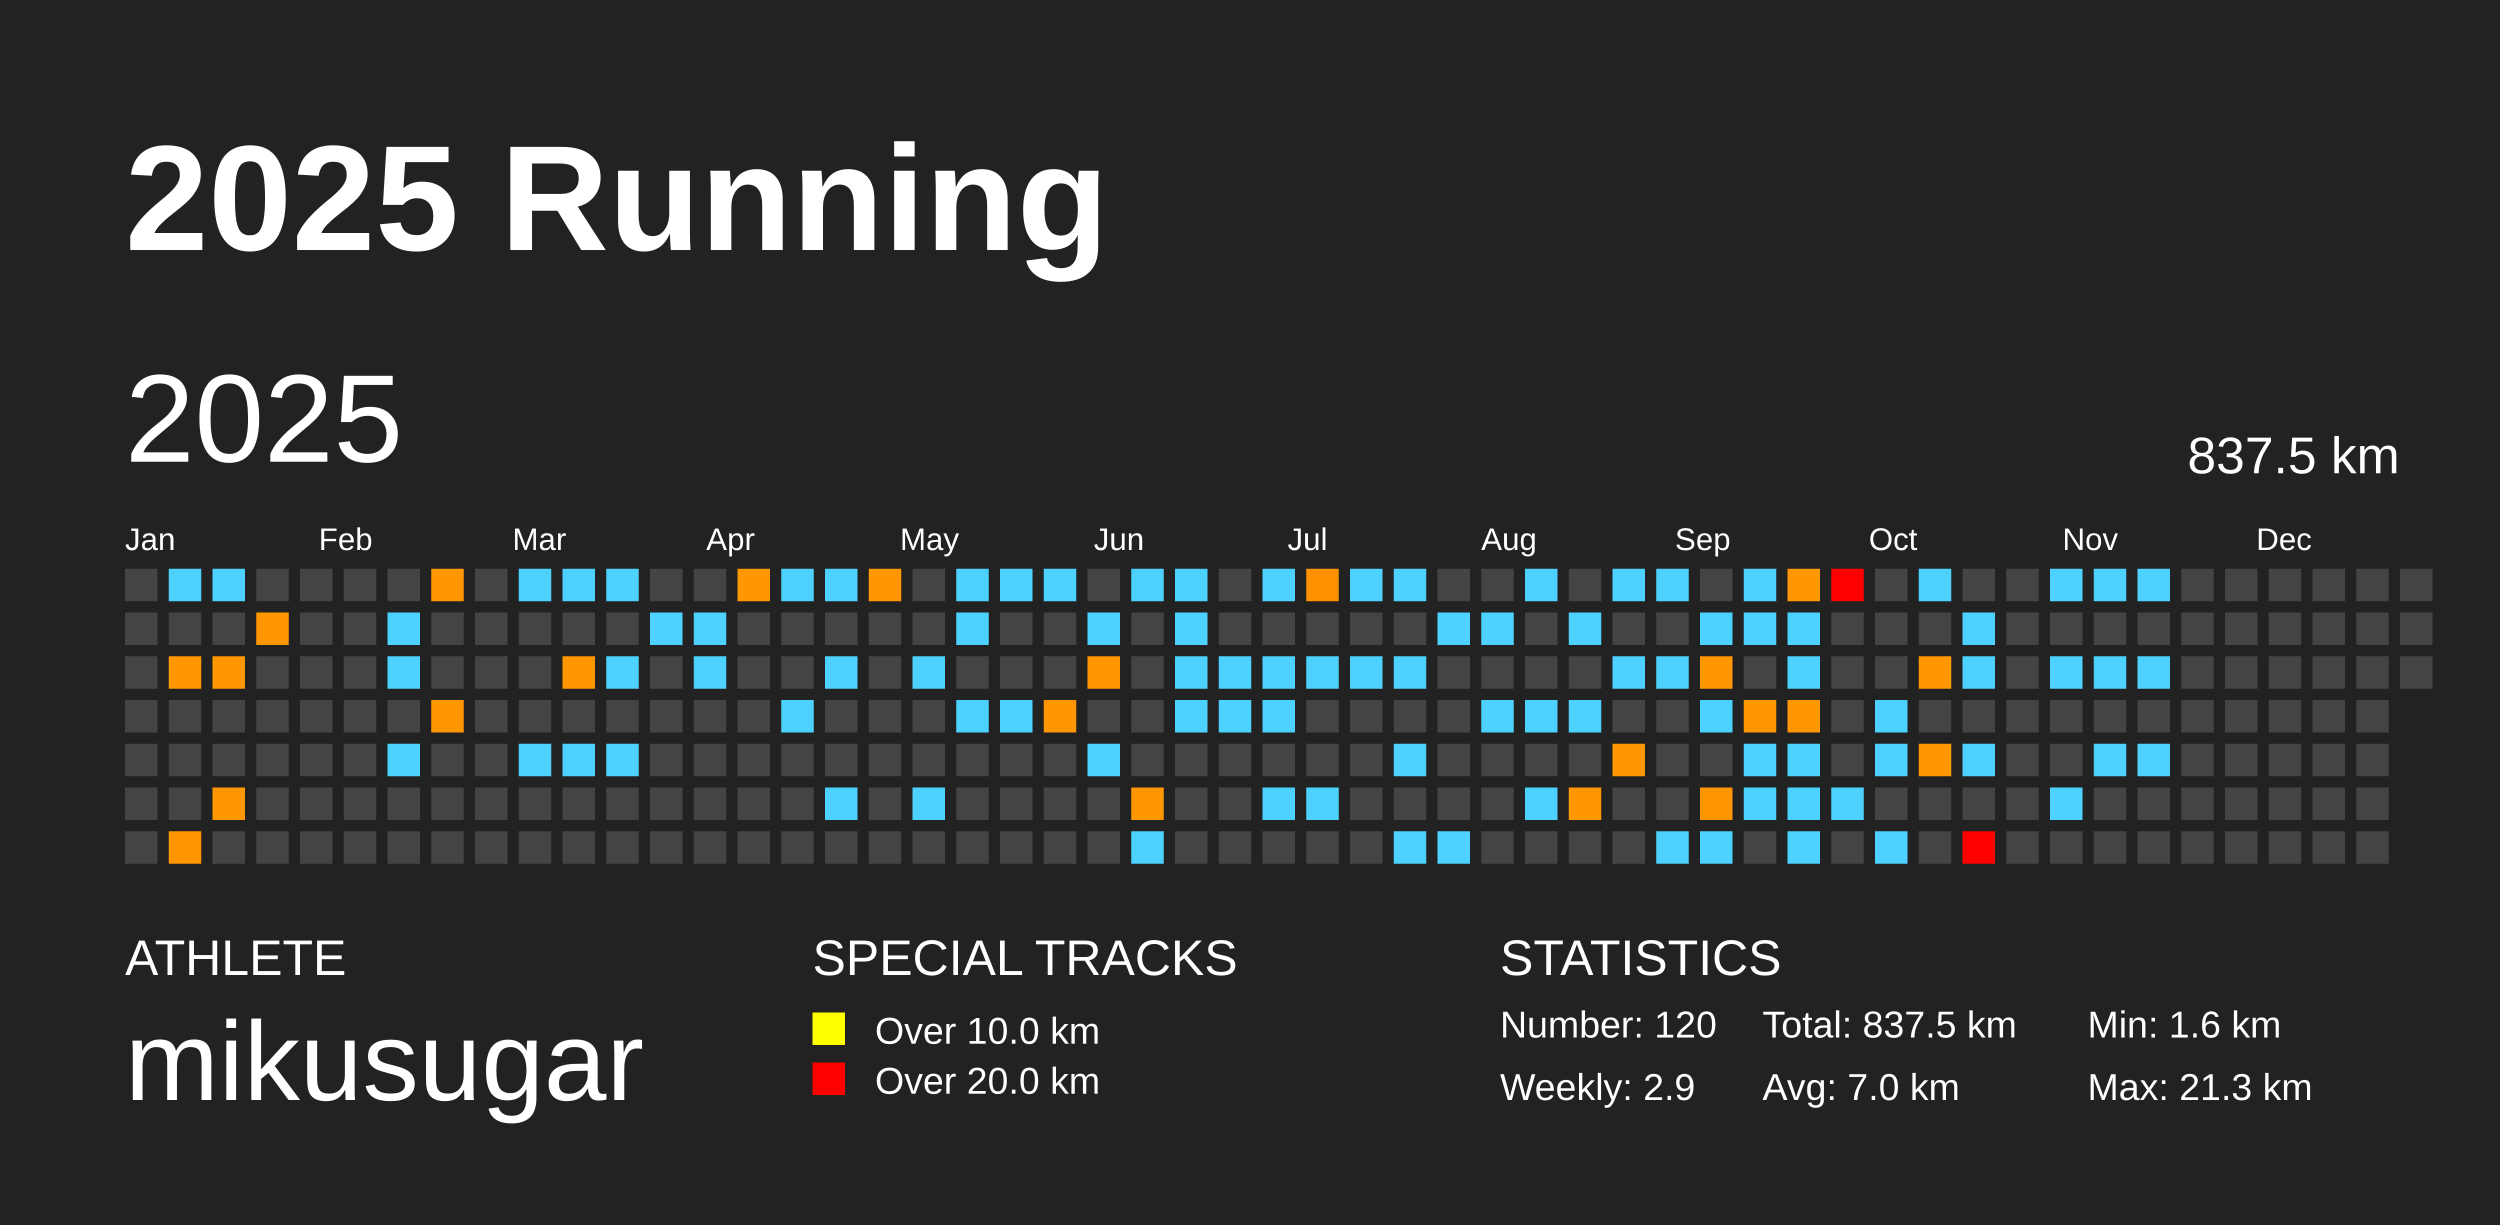
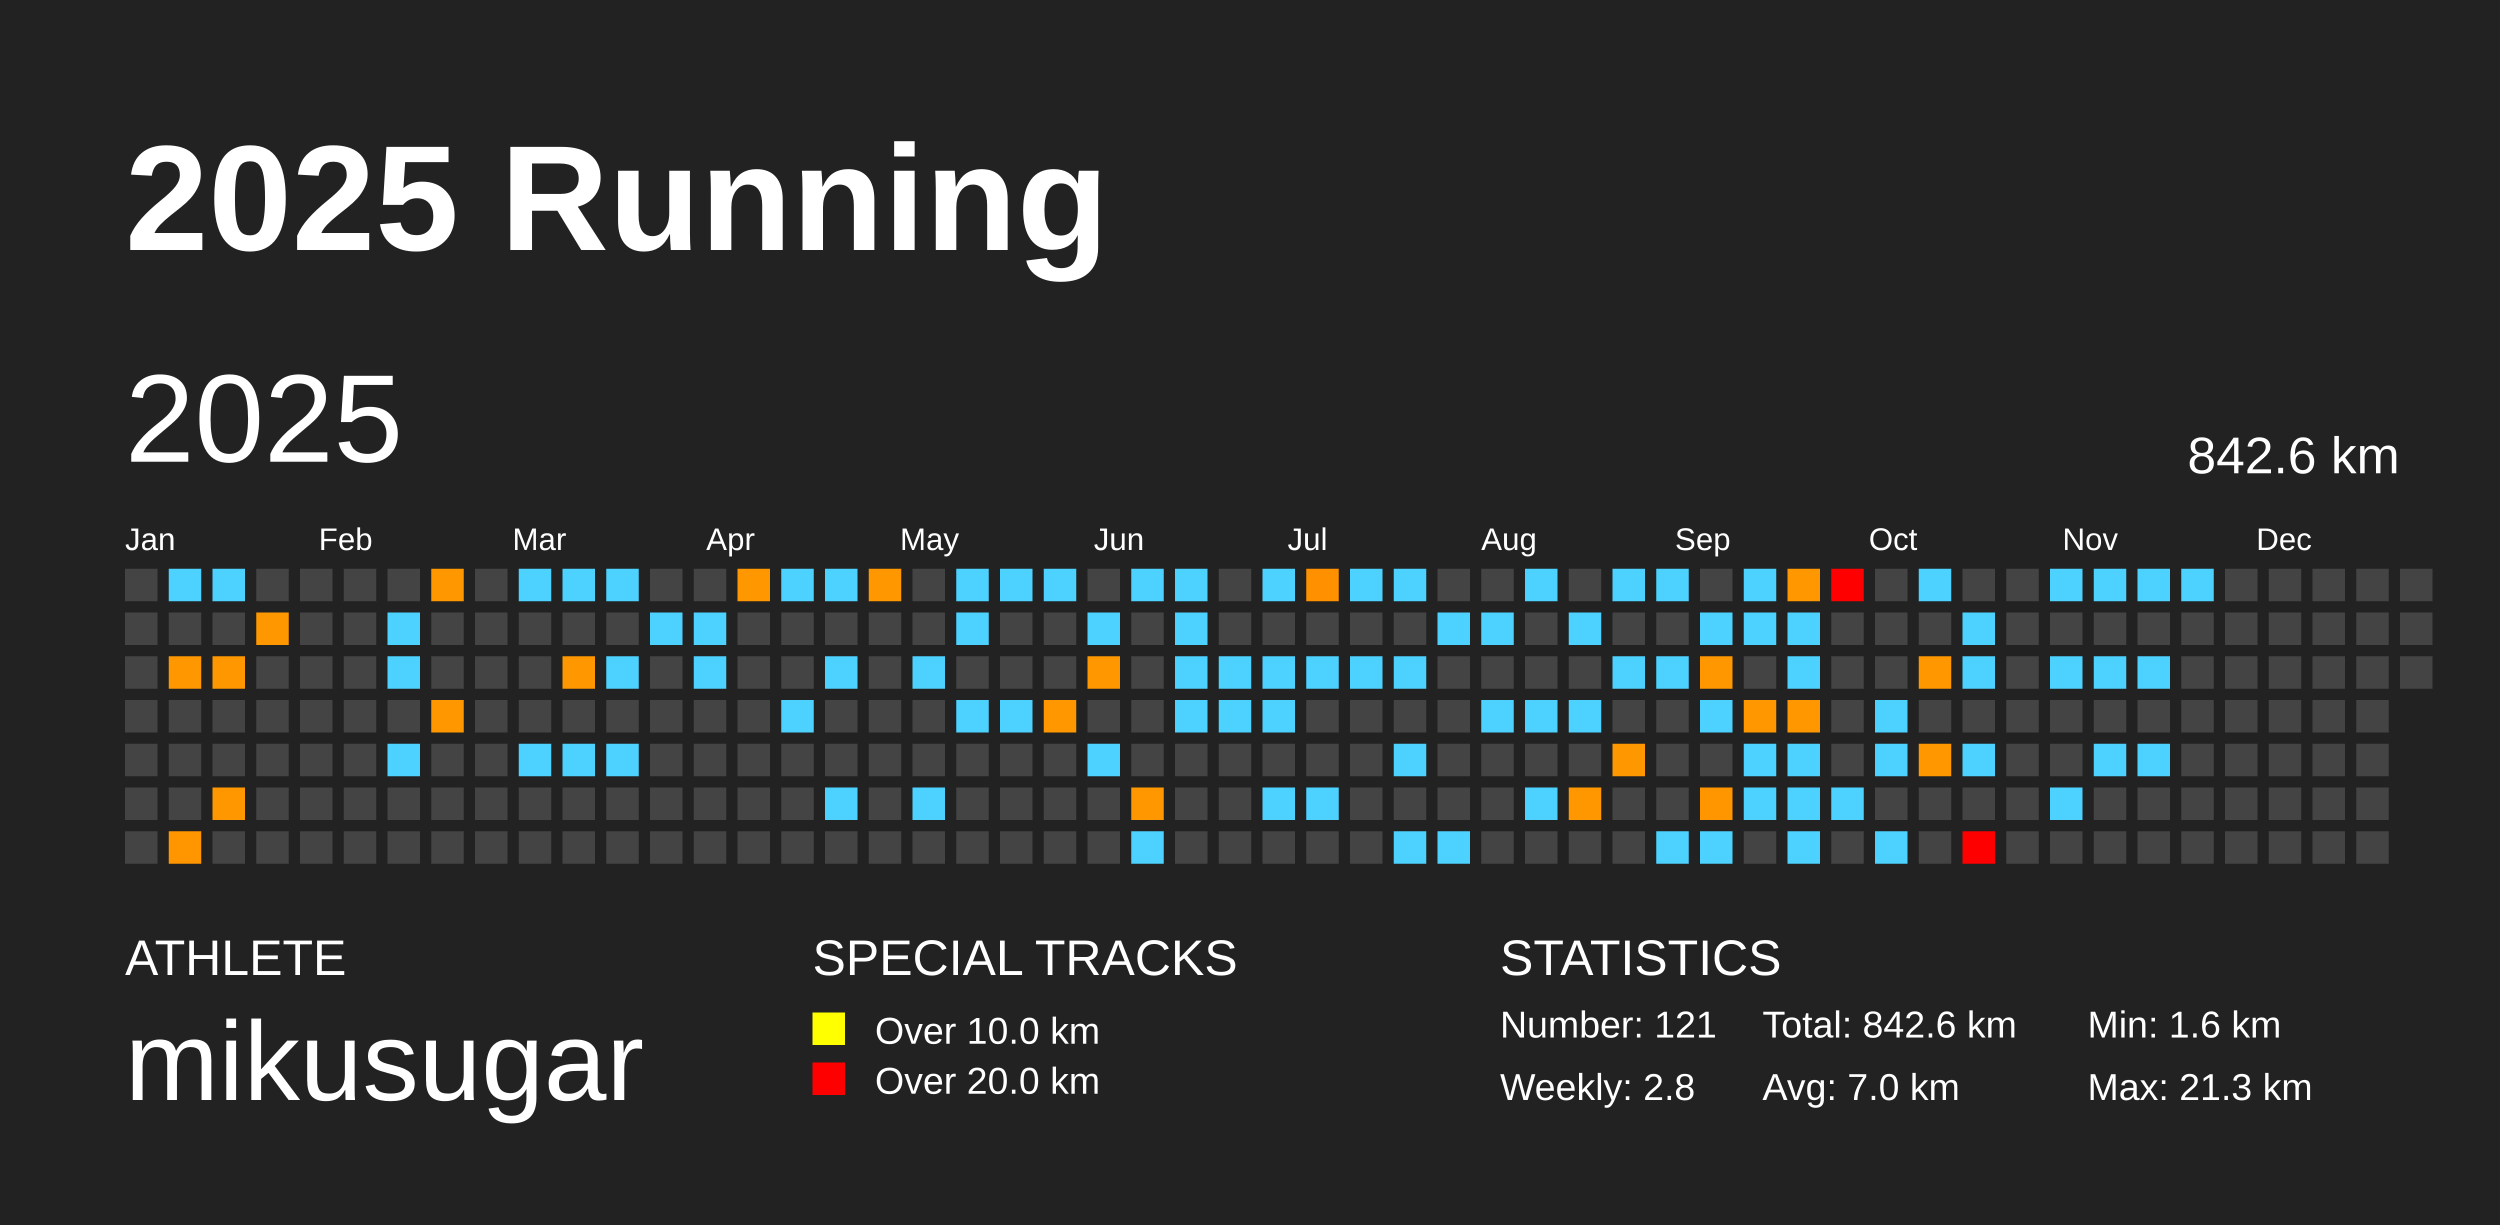
<svg xmlns="http://www.w3.org/2000/svg" baseProfile="full" height="98mm" version="1.1" viewBox="0,0,200,98" width="200mm">
  <defs />
  <rect fill="#222222" height="98" width="200" x="0" y="0" />
  <text fill="#FFFFFF" style="font-size:12px; font-family:Arial; font-weight:bold;" x="10" y="20">2025 Running</text>
  <text fill="#FFFFFF" style="font-size:4px; font-family:Arial" x="10" y="78">ATHLETE</text>
  <text fill="#FFFFFF" style="font-size:9px; font-family:Arial" x="10" y="88">mikusugar</text>
  <text fill="#FFFFFF" style="font-size:4px; font-family:Arial" x="65" y="78">SPECIAL TRACKS</text>
  <rect fill="yellow" height="2.6" width="2.6" x="65" y="81" />
  <text fill="#FFFFFF" style="font-size:3px; font-family:Arial" x="70" y="83.5">Over 10.0 km</text>
  <rect fill="red" height="2.6" width="2.6" x="65" y="85" />
  <text fill="#FFFFFF" style="font-size:3px; font-family:Arial" x="70" y="87.5">Over 20.0 km</text>
  <text fill="#FFFFFF" style="font-size:4px; font-family:Arial" x="120" y="78">STATISTICS</text>
-   <text fill="#FFFFFF" style="font-size:3px; font-family:Arial" x="120" y="83">Number: 120</text>
-   <text fill="#FFFFFF" style="font-size:3px; font-family:Arial" x="120" y="88">Weekly: 2.9</text>
-   <text fill="#FFFFFF" style="font-size:3px; font-family:Arial" x="141" y="83">Total: 837.5 km</text>
+   <text fill="#FFFFFF" style="font-size:3px; font-family:Arial" x="120" y="83">Number: 121</text>
+   <text fill="#FFFFFF" style="font-size:3px; font-family:Arial" x="120" y="88">Weekly: 2.8</text>
+   <text fill="#FFFFFF" style="font-size:3px; font-family:Arial" x="141" y="83">Total: 842.6 km</text>
  <text fill="#FFFFFF" style="font-size:3px; font-family:Arial" x="141" y="88">Avg: 7.0 km</text>
  <text fill="#FFFFFF" style="font-size:3px; font-family:Arial" x="167" y="83">Min: 1.6 km</text>
  <text fill="#FFFFFF" style="font-size:3px; font-family:Arial" x="167" y="88">Max: 21.3 km</text>
  <text dominant-baseline="hanging" fill="#FFFFFF" style="font-size:10.0px; font-family:Arial;" x="10" y="30">2025</text>
-   <text dominant-baseline="hanging" fill="#FFFFFF" style="font-size:4.125px; font-family:Arial;" x="175" y="35">837.5 km</text>
+   <text dominant-baseline="hanging" fill="#FFFFFF" style="font-size:4.125px; font-family:Arial;" x="175" y="35">842.6 km</text>
  <text fill="#FFFFFF" style="font-size:2.5px; font-family:Arial" x="10.0" y="44">Jan</text>
  <text fill="#FFFFFF" style="font-size:2.5px; font-family:Arial" x="25.5" y="44">Feb</text>
  <text fill="#FFFFFF" style="font-size:2.5px; font-family:Arial" x="41.0" y="44">Mar</text>
  <text fill="#FFFFFF" style="font-size:2.5px; font-family:Arial" x="56.5" y="44">Apr</text>
  <text fill="#FFFFFF" style="font-size:2.5px; font-family:Arial" x="72.0" y="44">May</text>
  <text fill="#FFFFFF" style="font-size:2.5px; font-family:Arial" x="87.5" y="44">Jun</text>
  <text fill="#FFFFFF" style="font-size:2.5px; font-family:Arial" x="103.0" y="44">Jul</text>
  <text fill="#FFFFFF" style="font-size:2.5px; font-family:Arial" x="118.5" y="44">Aug</text>
  <text fill="#FFFFFF" style="font-size:2.5px; font-family:Arial" x="134.0" y="44">Sep</text>
  <text fill="#FFFFFF" style="font-size:2.5px; font-family:Arial" x="149.5" y="44">Oct</text>
  <text fill="#FFFFFF" style="font-size:2.5px; font-family:Arial" x="165.0" y="44">Nov</text>
  <text fill="#FFFFFF" style="font-size:2.5px; font-family:Arial" x="180.5" y="44">Dec</text>
  <rect fill="#444444" height="2.6" width="2.6" x="10.0" y="45.5" />
  <rect fill="#444444" height="2.6" width="2.6" x="10.0" y="49.0" />
  <rect fill="#444444" height="2.6" width="2.6" x="10.0" y="52.5" />
  <rect fill="#444444" height="2.6" width="2.6" x="10.0" y="56.0" />
  <rect fill="#444444" height="2.6" width="2.6" x="10.0" y="59.5" />
  <rect fill="#444444" height="2.6" width="2.6" x="10.0" y="63.0" />
  <rect fill="#444444" height="2.6" width="2.6" x="10.0" y="66.5" />
  <rect fill="#4dd2ff" height="2.6" width="2.6" x="13.5" y="45.5" />
  <rect fill="#444444" height="2.6" width="2.6" x="13.5" y="49.0" />
  <rect fill="#ff9800" height="2.6" width="2.6" x="13.5" y="52.5" />
  <rect fill="#444444" height="2.6" width="2.6" x="13.5" y="56.0" />
  <rect fill="#444444" height="2.6" width="2.6" x="13.5" y="59.5" />
  <rect fill="#444444" height="2.6" width="2.6" x="13.5" y="63.0" />
  <rect fill="#ff9600" height="2.6" width="2.6" x="13.5" y="66.5" />
  <rect fill="#4dd2ff" height="2.6" width="2.6" x="17.0" y="45.5" />
  <rect fill="#444444" height="2.6" width="2.6" x="17.0" y="49.0" />
  <rect fill="#ff9700" height="2.6" width="2.6" x="17.0" y="52.5" />
  <rect fill="#444444" height="2.6" width="2.6" x="17.0" y="56.0" />
  <rect fill="#444444" height="2.6" width="2.6" x="17.0" y="59.5" />
  <rect fill="#ff9700" height="2.6" width="2.6" x="17.0" y="63.0" />
  <rect fill="#444444" height="2.6" width="2.6" x="17.0" y="66.5" />
  <rect fill="#444444" height="2.6" width="2.6" x="20.5" y="45.5" />
  <rect fill="#ff9700" height="2.6" width="2.6" x="20.5" y="49.0" />
  <rect fill="#444444" height="2.6" width="2.6" x="20.5" y="52.5" />
  <rect fill="#444444" height="2.6" width="2.6" x="20.5" y="56.0" />
  <rect fill="#444444" height="2.6" width="2.6" x="20.5" y="59.5" />
  <rect fill="#444444" height="2.6" width="2.6" x="20.5" y="63.0" />
  <rect fill="#444444" height="2.6" width="2.6" x="20.5" y="66.5" />
  <rect fill="#444444" height="2.6" width="2.6" x="24.0" y="45.5" />
  <rect fill="#444444" height="2.6" width="2.6" x="24.0" y="49.0" />
  <rect fill="#444444" height="2.6" width="2.6" x="24.0" y="52.5" />
  <rect fill="#444444" height="2.6" width="2.6" x="24.0" y="56.0" />
  <rect fill="#444444" height="2.6" width="2.6" x="24.0" y="59.5" />
  <rect fill="#444444" height="2.6" width="2.6" x="24.0" y="63.0" />
  <rect fill="#444444" height="2.6" width="2.6" x="24.0" y="66.5" />
  <rect fill="#444444" height="2.6" width="2.6" x="27.5" y="45.5" />
  <rect fill="#444444" height="2.6" width="2.6" x="27.5" y="49.0" />
  <rect fill="#444444" height="2.6" width="2.6" x="27.5" y="52.5" />
  <rect fill="#444444" height="2.6" width="2.6" x="27.5" y="56.0" />
  <rect fill="#444444" height="2.6" width="2.6" x="27.5" y="59.5" />
  <rect fill="#444444" height="2.6" width="2.6" x="27.5" y="63.0" />
  <rect fill="#444444" height="2.6" width="2.6" x="27.5" y="66.5" />
  <rect fill="#444444" height="2.6" width="2.6" x="31.0" y="45.5" />
  <rect fill="#4dd2ff" height="2.6" width="2.6" x="31.0" y="49.0" />
  <rect fill="#4dd2ff" height="2.6" width="2.6" x="31.0" y="52.5" />
  <rect fill="#444444" height="2.6" width="2.6" x="31.0" y="56.0" />
  <rect fill="#4dd2ff" height="2.6" width="2.6" x="31.0" y="59.5" />
  <rect fill="#444444" height="2.6" width="2.6" x="31.0" y="63.0" />
  <rect fill="#444444" height="2.6" width="2.6" x="31.0" y="66.5" />
  <rect fill="#ff9700" height="2.6" width="2.6" x="34.5" y="45.5" />
  <rect fill="#444444" height="2.6" width="2.6" x="34.5" y="49.0" />
  <rect fill="#444444" height="2.6" width="2.6" x="34.5" y="52.5" />
  <rect fill="#ff9800" height="2.6" width="2.6" x="34.5" y="56.0" />
  <rect fill="#444444" height="2.6" width="2.6" x="34.5" y="59.5" />
  <rect fill="#444444" height="2.6" width="2.6" x="34.5" y="63.0" />
  <rect fill="#444444" height="2.6" width="2.6" x="34.5" y="66.5" />
  <rect fill="#444444" height="2.6" width="2.6" x="38.0" y="45.5" />
  <rect fill="#444444" height="2.6" width="2.6" x="38.0" y="49.0" />
  <rect fill="#444444" height="2.6" width="2.6" x="38.0" y="52.5" />
  <rect fill="#444444" height="2.6" width="2.6" x="38.0" y="56.0" />
  <rect fill="#444444" height="2.6" width="2.6" x="38.0" y="59.5" />
  <rect fill="#444444" height="2.6" width="2.6" x="38.0" y="63.0" />
  <rect fill="#444444" height="2.6" width="2.6" x="38.0" y="66.5" />
  <rect fill="#4dd2ff" height="2.6" width="2.6" x="41.5" y="45.5" />
  <rect fill="#444444" height="2.6" width="2.6" x="41.5" y="49.0" />
  <rect fill="#444444" height="2.6" width="2.6" x="41.5" y="52.5" />
  <rect fill="#444444" height="2.6" width="2.6" x="41.5" y="56.0" />
  <rect fill="#4dd2ff" height="2.6" width="2.6" x="41.5" y="59.5" />
  <rect fill="#444444" height="2.6" width="2.6" x="41.5" y="63.0" />
  <rect fill="#444444" height="2.6" width="2.6" x="41.5" y="66.5" />
  <rect fill="#4dd2ff" height="2.6" width="2.6" x="45.0" y="45.5" />
  <rect fill="#444444" height="2.6" width="2.6" x="45.0" y="49.0" />
  <rect fill="#ff9800" height="2.6" width="2.6" x="45.0" y="52.5" />
  <rect fill="#444444" height="2.6" width="2.6" x="45.0" y="56.0" />
  <rect fill="#4dd2ff" height="2.6" width="2.6" x="45.0" y="59.5" />
  <rect fill="#444444" height="2.6" width="2.6" x="45.0" y="63.0" />
  <rect fill="#444444" height="2.6" width="2.6" x="45.0" y="66.5" />
  <rect fill="#4dd2ff" height="2.6" width="2.6" x="48.5" y="45.5" />
  <rect fill="#444444" height="2.6" width="2.6" x="48.5" y="49.0" />
  <rect fill="#4dd2ff" height="2.6" width="2.6" x="48.5" y="52.5" />
  <rect fill="#444444" height="2.6" width="2.6" x="48.5" y="56.0" />
  <rect fill="#4dd2ff" height="2.6" width="2.6" x="48.5" y="59.5" />
  <rect fill="#444444" height="2.6" width="2.6" x="48.5" y="63.0" />
  <rect fill="#444444" height="2.6" width="2.6" x="48.5" y="66.5" />
  <rect fill="#444444" height="2.6" width="2.6" x="52.0" y="45.5" />
  <rect fill="#4dd2ff" height="2.6" width="2.6" x="52.0" y="49.0" />
  <rect fill="#444444" height="2.6" width="2.6" x="52.0" y="52.5" />
  <rect fill="#444444" height="2.6" width="2.6" x="52.0" y="56.0" />
  <rect fill="#444444" height="2.6" width="2.6" x="52.0" y="59.5" />
  <rect fill="#444444" height="2.6" width="2.6" x="52.0" y="63.0" />
  <rect fill="#444444" height="2.6" width="2.6" x="52.0" y="66.5" />
  <rect fill="#444444" height="2.6" width="2.6" x="55.5" y="45.5" />
  <rect fill="#4dd2ff" height="2.6" width="2.6" x="55.5" y="49.0" />
  <rect fill="#4dd2ff" height="2.6" width="2.6" x="55.5" y="52.5" />
  <rect fill="#444444" height="2.6" width="2.6" x="55.5" y="56.0" />
  <rect fill="#444444" height="2.6" width="2.6" x="55.5" y="59.5" />
  <rect fill="#444444" height="2.6" width="2.6" x="55.5" y="63.0" />
  <rect fill="#444444" height="2.6" width="2.6" x="55.5" y="66.5" />
  <rect fill="#ff9800" height="2.6" width="2.6" x="59.0" y="45.5" />
  <rect fill="#444444" height="2.6" width="2.6" x="59.0" y="49.0" />
  <rect fill="#444444" height="2.6" width="2.6" x="59.0" y="52.5" />
  <rect fill="#444444" height="2.6" width="2.6" x="59.0" y="56.0" />
  <rect fill="#444444" height="2.6" width="2.6" x="59.0" y="59.5" />
  <rect fill="#444444" height="2.6" width="2.6" x="59.0" y="63.0" />
  <rect fill="#444444" height="2.6" width="2.6" x="59.0" y="66.5" />
  <rect fill="#4dd2ff" height="2.6" width="2.6" x="62.5" y="45.5" />
  <rect fill="#444444" height="2.6" width="2.6" x="62.5" y="49.0" />
  <rect fill="#444444" height="2.6" width="2.6" x="62.5" y="52.5" />
  <rect fill="#4dd2ff" height="2.6" width="2.6" x="62.5" y="56.0" />
  <rect fill="#444444" height="2.6" width="2.6" x="62.5" y="59.5" />
  <rect fill="#444444" height="2.6" width="2.6" x="62.5" y="63.0" />
  <rect fill="#444444" height="2.6" width="2.6" x="62.5" y="66.5" />
  <rect fill="#4dd2ff" height="2.6" width="2.6" x="66.0" y="45.5" />
  <rect fill="#444444" height="2.6" width="2.6" x="66.0" y="49.0" />
  <rect fill="#4dd2ff" height="2.6" width="2.6" x="66.0" y="52.5" />
  <rect fill="#444444" height="2.6" width="2.6" x="66.0" y="56.0" />
  <rect fill="#444444" height="2.6" width="2.6" x="66.0" y="59.5" />
  <rect fill="#4dd2ff" height="2.6" width="2.6" x="66.0" y="63.0" />
  <rect fill="#444444" height="2.6" width="2.6" x="66.0" y="66.5" />
  <rect fill="#ff9800" height="2.6" width="2.6" x="69.5" y="45.5" />
  <rect fill="#444444" height="2.6" width="2.6" x="69.5" y="49.0" />
  <rect fill="#444444" height="2.6" width="2.6" x="69.5" y="52.5" />
  <rect fill="#444444" height="2.6" width="2.6" x="69.5" y="56.0" />
  <rect fill="#444444" height="2.6" width="2.6" x="69.5" y="59.5" />
  <rect fill="#444444" height="2.6" width="2.6" x="69.5" y="63.0" />
  <rect fill="#444444" height="2.6" width="2.6" x="69.5" y="66.5" />
  <rect fill="#444444" height="2.6" width="2.6" x="73.0" y="45.5" />
  <rect fill="#444444" height="2.6" width="2.6" x="73.0" y="49.0" />
  <rect fill="#4dd2ff" height="2.6" width="2.6" x="73.0" y="52.5" />
  <rect fill="#444444" height="2.6" width="2.6" x="73.0" y="56.0" />
  <rect fill="#444444" height="2.6" width="2.6" x="73.0" y="59.5" />
  <rect fill="#4dd2ff" height="2.6" width="2.6" x="73.0" y="63.0" />
  <rect fill="#444444" height="2.6" width="2.6" x="73.0" y="66.5" />
  <rect fill="#4dd2ff" height="2.6" width="2.6" x="76.5" y="45.5" />
  <rect fill="#4dd2ff" height="2.6" width="2.6" x="76.5" y="49.0" />
  <rect fill="#444444" height="2.6" width="2.6" x="76.5" y="52.5" />
  <rect fill="#4dd2ff" height="2.6" width="2.6" x="76.5" y="56.0" />
  <rect fill="#444444" height="2.6" width="2.6" x="76.5" y="59.5" />
  <rect fill="#444444" height="2.6" width="2.6" x="76.5" y="63.0" />
  <rect fill="#444444" height="2.6" width="2.6" x="76.5" y="66.5" />
  <rect fill="#4dd2ff" height="2.6" width="2.6" x="80.0" y="45.5" />
  <rect fill="#444444" height="2.6" width="2.6" x="80.0" y="49.0" />
  <rect fill="#444444" height="2.6" width="2.6" x="80.0" y="52.5" />
  <rect fill="#4dd2ff" height="2.6" width="2.6" x="80.0" y="56.0" />
  <rect fill="#444444" height="2.6" width="2.6" x="80.0" y="59.5" />
  <rect fill="#444444" height="2.6" width="2.6" x="80.0" y="63.0" />
  <rect fill="#444444" height="2.6" width="2.6" x="80.0" y="66.5" />
  <rect fill="#4dd2ff" height="2.6" width="2.6" x="83.5" y="45.5" />
  <rect fill="#444444" height="2.6" width="2.6" x="83.5" y="49.0" />
  <rect fill="#444444" height="2.6" width="2.6" x="83.5" y="52.5" />
  <rect fill="#ff9800" height="2.6" width="2.6" x="83.5" y="56.0" />
  <rect fill="#444444" height="2.6" width="2.6" x="83.5" y="59.5" />
  <rect fill="#444444" height="2.6" width="2.6" x="83.5" y="63.0" />
  <rect fill="#444444" height="2.6" width="2.6" x="83.5" y="66.5" />
  <rect fill="#444444" height="2.6" width="2.6" x="87.0" y="45.5" />
  <rect fill="#4dd2ff" height="2.6" width="2.6" x="87.0" y="49.0" />
  <rect fill="#ff9800" height="2.6" width="2.6" x="87.0" y="52.5" />
  <rect fill="#444444" height="2.6" width="2.6" x="87.0" y="56.0" />
  <rect fill="#4dd2ff" height="2.6" width="2.6" x="87.0" y="59.5" />
  <rect fill="#444444" height="2.6" width="2.6" x="87.0" y="63.0" />
  <rect fill="#444444" height="2.6" width="2.6" x="87.0" y="66.5" />
  <rect fill="#4dd2ff" height="2.6" width="2.6" x="90.5" y="45.5" />
  <rect fill="#444444" height="2.6" width="2.6" x="90.5" y="49.0" />
  <rect fill="#444444" height="2.6" width="2.6" x="90.5" y="52.5" />
  <rect fill="#444444" height="2.6" width="2.6" x="90.5" y="56.0" />
  <rect fill="#444444" height="2.6" width="2.6" x="90.5" y="59.5" />
  <rect fill="#ff9800" height="2.6" width="2.6" x="90.5" y="63.0" />
  <rect fill="#4dd2ff" height="2.6" width="2.6" x="90.5" y="66.5" />
  <rect fill="#4dd2ff" height="2.6" width="2.6" x="94.0" y="45.5" />
  <rect fill="#4dd2ff" height="2.6" width="2.6" x="94.0" y="49.0" />
  <rect fill="#4dd2ff" height="2.6" width="2.6" x="94.0" y="52.5" />
  <rect fill="#4dd2ff" height="2.6" width="2.6" x="94.0" y="56.0" />
  <rect fill="#444444" height="2.6" width="2.6" x="94.0" y="59.5" />
  <rect fill="#444444" height="2.6" width="2.6" x="94.0" y="63.0" />
  <rect fill="#444444" height="2.6" width="2.6" x="94.0" y="66.5" />
  <rect fill="#444444" height="2.6" width="2.6" x="97.5" y="45.5" />
  <rect fill="#444444" height="2.6" width="2.6" x="97.5" y="49.0" />
  <rect fill="#4dd2ff" height="2.6" width="2.6" x="97.5" y="52.5" />
  <rect fill="#4dd2ff" height="2.6" width="2.6" x="97.5" y="56.0" />
  <rect fill="#444444" height="2.6" width="2.6" x="97.5" y="59.5" />
  <rect fill="#444444" height="2.6" width="2.6" x="97.5" y="63.0" />
  <rect fill="#444444" height="2.6" width="2.6" x="97.5" y="66.5" />
  <rect fill="#4dd2ff" height="2.6" width="2.6" x="101.0" y="45.5" />
  <rect fill="#444444" height="2.6" width="2.6" x="101.0" y="49.0" />
  <rect fill="#4dd2ff" height="2.6" width="2.6" x="101.0" y="52.5" />
  <rect fill="#4dd2ff" height="2.6" width="2.6" x="101.0" y="56.0" />
  <rect fill="#444444" height="2.6" width="2.6" x="101.0" y="59.5" />
  <rect fill="#4dd2ff" height="2.6" width="2.6" x="101.0" y="63.0" />
  <rect fill="#444444" height="2.6" width="2.6" x="101.0" y="66.5" />
  <rect fill="#ff9100" height="2.6" width="2.6" x="104.5" y="45.5" />
  <rect fill="#444444" height="2.6" width="2.6" x="104.5" y="49.0" />
  <rect fill="#4dd2ff" height="2.6" width="2.6" x="104.5" y="52.5" />
  <rect fill="#444444" height="2.6" width="2.6" x="104.5" y="56.0" />
  <rect fill="#444444" height="2.6" width="2.6" x="104.5" y="59.5" />
  <rect fill="#4dd2ff" height="2.6" width="2.6" x="104.5" y="63.0" />
  <rect fill="#444444" height="2.6" width="2.6" x="104.5" y="66.5" />
  <rect fill="#4dd2ff" height="2.6" width="2.6" x="108.0" y="45.5" />
  <rect fill="#444444" height="2.6" width="2.6" x="108.0" y="49.0" />
  <rect fill="#4dd2ff" height="2.6" width="2.6" x="108.0" y="52.5" />
  <rect fill="#444444" height="2.6" width="2.6" x="108.0" y="56.0" />
  <rect fill="#444444" height="2.6" width="2.6" x="108.0" y="59.5" />
  <rect fill="#444444" height="2.6" width="2.6" x="108.0" y="63.0" />
  <rect fill="#444444" height="2.6" width="2.6" x="108.0" y="66.5" />
  <rect fill="#4dd2ff" height="2.6" width="2.6" x="111.5" y="45.5" />
  <rect fill="#444444" height="2.6" width="2.6" x="111.5" y="49.0" />
  <rect fill="#4dd2ff" height="2.6" width="2.6" x="111.5" y="52.5" />
  <rect fill="#444444" height="2.6" width="2.6" x="111.5" y="56.0" />
  <rect fill="#4dd2ff" height="2.6" width="2.6" x="111.5" y="59.5" />
  <rect fill="#444444" height="2.6" width="2.6" x="111.5" y="63.0" />
  <rect fill="#4dd2ff" height="2.6" width="2.6" x="111.5" y="66.5" />
  <rect fill="#444444" height="2.6" width="2.6" x="115.0" y="45.5" />
  <rect fill="#4dd2ff" height="2.6" width="2.6" x="115.0" y="49.0" />
  <rect fill="#444444" height="2.6" width="2.6" x="115.0" y="52.5" />
  <rect fill="#444444" height="2.6" width="2.6" x="115.0" y="56.0" />
  <rect fill="#444444" height="2.6" width="2.6" x="115.0" y="59.5" />
  <rect fill="#444444" height="2.6" width="2.6" x="115.0" y="63.0" />
  <rect fill="#4dd2ff" height="2.6" width="2.6" x="115.0" y="66.5" />
  <rect fill="#444444" height="2.6" width="2.6" x="118.5" y="45.5" />
  <rect fill="#4dd2ff" height="2.6" width="2.6" x="118.5" y="49.0" />
  <rect fill="#444444" height="2.6" width="2.6" x="118.5" y="52.5" />
  <rect fill="#4dd2ff" height="2.6" width="2.6" x="118.5" y="56.0" />
  <rect fill="#444444" height="2.6" width="2.6" x="118.5" y="59.5" />
  <rect fill="#444444" height="2.6" width="2.6" x="118.5" y="63.0" />
  <rect fill="#444444" height="2.6" width="2.6" x="118.5" y="66.5" />
  <rect fill="#4dd2ff" height="2.6" width="2.6" x="122.0" y="45.5" />
  <rect fill="#444444" height="2.6" width="2.6" x="122.0" y="49.0" />
  <rect fill="#444444" height="2.6" width="2.6" x="122.0" y="52.5" />
  <rect fill="#4dd2ff" height="2.6" width="2.6" x="122.0" y="56.0" />
  <rect fill="#444444" height="2.6" width="2.6" x="122.0" y="59.5" />
  <rect fill="#4dd2ff" height="2.6" width="2.6" x="122.0" y="63.0" />
  <rect fill="#444444" height="2.6" width="2.6" x="122.0" y="66.5" />
  <rect fill="#444444" height="2.6" width="2.6" x="125.5" y="45.5" />
  <rect fill="#4dd2ff" height="2.6" width="2.6" x="125.5" y="49.0" />
  <rect fill="#444444" height="2.6" width="2.6" x="125.5" y="52.5" />
  <rect fill="#4dd2ff" height="2.6" width="2.6" x="125.5" y="56.0" />
  <rect fill="#444444" height="2.6" width="2.6" x="125.5" y="59.5" />
  <rect fill="#ff9700" height="2.6" width="2.6" x="125.5" y="63.0" />
  <rect fill="#444444" height="2.6" width="2.6" x="125.5" y="66.5" />
  <rect fill="#4dd2ff" height="2.6" width="2.6" x="129.0" y="45.5" />
  <rect fill="#444444" height="2.6" width="2.6" x="129.0" y="49.0" />
  <rect fill="#4dd2ff" height="2.6" width="2.6" x="129.0" y="52.5" />
  <rect fill="#444444" height="2.6" width="2.6" x="129.0" y="56.0" />
  <rect fill="#ff9800" height="2.6" width="2.6" x="129.0" y="59.5" />
  <rect fill="#444444" height="2.6" width="2.6" x="129.0" y="63.0" />
  <rect fill="#444444" height="2.6" width="2.6" x="129.0" y="66.5" />
  <rect fill="#4dd2ff" height="2.6" width="2.6" x="132.5" y="45.5" />
  <rect fill="#444444" height="2.6" width="2.6" x="132.5" y="49.0" />
  <rect fill="#4dd2ff" height="2.6" width="2.6" x="132.5" y="52.5" />
  <rect fill="#444444" height="2.6" width="2.6" x="132.5" y="56.0" />
  <rect fill="#444444" height="2.6" width="2.6" x="132.5" y="59.5" />
  <rect fill="#444444" height="2.6" width="2.6" x="132.5" y="63.0" />
  <rect fill="#4dd2ff" height="2.6" width="2.6" x="132.5" y="66.5" />
  <rect fill="#444444" height="2.6" width="2.6" x="136.0" y="45.5" />
  <rect fill="#4dd2ff" height="2.6" width="2.6" x="136.0" y="49.0" />
  <rect fill="#ff9800" height="2.6" width="2.6" x="136.0" y="52.5" />
  <rect fill="#4dd2ff" height="2.6" width="2.6" x="136.0" y="56.0" />
  <rect fill="#444444" height="2.6" width="2.6" x="136.0" y="59.5" />
  <rect fill="#ff9600" height="2.6" width="2.6" x="136.0" y="63.0" />
  <rect fill="#4dd2ff" height="2.6" width="2.6" x="136.0" y="66.5" />
  <rect fill="#4dd2ff" height="2.6" width="2.6" x="139.5" y="45.5" />
  <rect fill="#4dd2ff" height="2.6" width="2.6" x="139.5" y="49.0" />
  <rect fill="#444444" height="2.6" width="2.6" x="139.5" y="52.5" />
  <rect fill="#ff9800" height="2.6" width="2.6" x="139.5" y="56.0" />
  <rect fill="#4dd2ff" height="2.6" width="2.6" x="139.5" y="59.5" />
  <rect fill="#4dd2ff" height="2.6" width="2.6" x="139.5" y="63.0" />
  <rect fill="#444444" height="2.6" width="2.6" x="139.5" y="66.5" />
  <rect fill="#ff9800" height="2.6" width="2.6" x="143.0" y="45.5" />
  <rect fill="#4dd2ff" height="2.6" width="2.6" x="143.0" y="49.0" />
  <rect fill="#4dd2ff" height="2.6" width="2.6" x="143.0" y="52.5" />
  <rect fill="#ff9700" height="2.6" width="2.6" x="143.0" y="56.0" />
  <rect fill="#4dd2ff" height="2.6" width="2.6" x="143.0" y="59.5" />
  <rect fill="#4dd2ff" height="2.6" width="2.6" x="143.0" y="63.0" />
  <rect fill="#4dd2ff" height="2.6" width="2.6" x="143.0" y="66.5" />
  <rect fill="red" height="2.6" width="2.6" x="146.5" y="45.5" />
  <rect fill="#444444" height="2.6" width="2.6" x="146.5" y="49.0" />
  <rect fill="#444444" height="2.6" width="2.6" x="146.5" y="52.5" />
  <rect fill="#444444" height="2.6" width="2.6" x="146.5" y="56.0" />
  <rect fill="#444444" height="2.6" width="2.6" x="146.5" y="59.5" />
  <rect fill="#4dd2ff" height="2.6" width="2.6" x="146.5" y="63.0" />
  <rect fill="#444444" height="2.6" width="2.6" x="146.5" y="66.5" />
  <rect fill="#444444" height="2.6" width="2.6" x="150.0" y="45.5" />
  <rect fill="#444444" height="2.6" width="2.6" x="150.0" y="49.0" />
  <rect fill="#444444" height="2.6" width="2.6" x="150.0" y="52.5" />
  <rect fill="#4dd2ff" height="2.6" width="2.6" x="150.0" y="56.0" />
  <rect fill="#4dd2ff" height="2.6" width="2.6" x="150.0" y="59.5" />
  <rect fill="#444444" height="2.6" width="2.6" x="150.0" y="63.0" />
  <rect fill="#4dd2ff" height="2.6" width="2.6" x="150.0" y="66.5" />
  <rect fill="#4dd2ff" height="2.6" width="2.6" x="153.5" y="45.5" />
  <rect fill="#444444" height="2.6" width="2.6" x="153.5" y="49.0" />
  <rect fill="#ff9800" height="2.6" width="2.6" x="153.5" y="52.5" />
  <rect fill="#444444" height="2.6" width="2.6" x="153.5" y="56.0" />
  <rect fill="#ff9800" height="2.6" width="2.6" x="153.5" y="59.5" />
  <rect fill="#444444" height="2.6" width="2.6" x="153.5" y="63.0" />
  <rect fill="#444444" height="2.6" width="2.6" x="153.5" y="66.5" />
  <rect fill="#444444" height="2.6" width="2.6" x="157.0" y="45.5" />
  <rect fill="#4dd2ff" height="2.6" width="2.6" x="157.0" y="49.0" />
  <rect fill="#4dd2ff" height="2.6" width="2.6" x="157.0" y="52.5" />
  <rect fill="#444444" height="2.6" width="2.6" x="157.0" y="56.0" />
  <rect fill="#4dd2ff" height="2.6" width="2.6" x="157.0" y="59.5" />
  <rect fill="#444444" height="2.6" width="2.6" x="157.0" y="63.0" />
  <rect fill="red" height="2.6" width="2.6" x="157.0" y="66.5" />
  <rect fill="#444444" height="2.6" width="2.6" x="160.5" y="45.5" />
  <rect fill="#444444" height="2.6" width="2.6" x="160.5" y="49.0" />
  <rect fill="#444444" height="2.6" width="2.6" x="160.5" y="52.5" />
  <rect fill="#444444" height="2.6" width="2.6" x="160.5" y="56.0" />
  <rect fill="#444444" height="2.6" width="2.6" x="160.5" y="59.5" />
  <rect fill="#444444" height="2.6" width="2.6" x="160.5" y="63.0" />
  <rect fill="#444444" height="2.6" width="2.6" x="160.5" y="66.5" />
  <rect fill="#4dd2ff" height="2.6" width="2.6" x="164.0" y="45.5" />
  <rect fill="#444444" height="2.6" width="2.6" x="164.0" y="49.0" />
  <rect fill="#4dd2ff" height="2.6" width="2.6" x="164.0" y="52.5" />
  <rect fill="#444444" height="2.6" width="2.6" x="164.0" y="56.0" />
  <rect fill="#444444" height="2.6" width="2.6" x="164.0" y="59.5" />
  <rect fill="#4dd2ff" height="2.6" width="2.6" x="164.0" y="63.0" />
  <rect fill="#444444" height="2.6" width="2.6" x="164.0" y="66.5" />
  <rect fill="#4dd2ff" height="2.6" width="2.6" x="167.5" y="45.5" />
  <rect fill="#444444" height="2.6" width="2.6" x="167.5" y="49.0" />
  <rect fill="#4dd2ff" height="2.6" width="2.6" x="167.5" y="52.5" />
  <rect fill="#444444" height="2.6" width="2.6" x="167.5" y="56.0" />
  <rect fill="#4dd2ff" height="2.6" width="2.6" x="167.5" y="59.5" />
  <rect fill="#444444" height="2.6" width="2.6" x="167.5" y="63.0" />
  <rect fill="#444444" height="2.6" width="2.6" x="167.5" y="66.5" />
  <rect fill="#4dd2ff" height="2.6" width="2.6" x="171.0" y="45.5" />
  <rect fill="#444444" height="2.6" width="2.6" x="171.0" y="49.0" />
  <rect fill="#4dd2ff" height="2.6" width="2.6" x="171.0" y="52.5" />
  <rect fill="#444444" height="2.6" width="2.6" x="171.0" y="56.0" />
  <rect fill="#4dd2ff" height="2.6" width="2.6" x="171.0" y="59.5" />
  <rect fill="#444444" height="2.6" width="2.6" x="171.0" y="63.0" />
  <rect fill="#444444" height="2.6" width="2.6" x="171.0" y="66.5" />
-   <rect fill="#444444" height="2.6" width="2.6" x="174.5" y="45.5" />
+   <rect fill="#4dd2ff" height="2.6" width="2.6" x="174.5" y="45.5" />
  <rect fill="#444444" height="2.6" width="2.6" x="174.5" y="49.0" />
  <rect fill="#444444" height="2.6" width="2.6" x="174.5" y="52.5" />
  <rect fill="#444444" height="2.6" width="2.6" x="174.5" y="56.0" />
  <rect fill="#444444" height="2.6" width="2.6" x="174.5" y="59.5" />
  <rect fill="#444444" height="2.6" width="2.6" x="174.5" y="63.0" />
  <rect fill="#444444" height="2.6" width="2.6" x="174.5" y="66.5" />
  <rect fill="#444444" height="2.6" width="2.6" x="178.0" y="45.5" />
  <rect fill="#444444" height="2.6" width="2.6" x="178.0" y="49.0" />
  <rect fill="#444444" height="2.6" width="2.6" x="178.0" y="52.5" />
  <rect fill="#444444" height="2.6" width="2.6" x="178.0" y="56.0" />
  <rect fill="#444444" height="2.6" width="2.6" x="178.0" y="59.5" />
  <rect fill="#444444" height="2.6" width="2.6" x="178.0" y="63.0" />
  <rect fill="#444444" height="2.6" width="2.6" x="178.0" y="66.5" />
  <rect fill="#444444" height="2.6" width="2.6" x="181.5" y="45.5" />
  <rect fill="#444444" height="2.6" width="2.6" x="181.5" y="49.0" />
  <rect fill="#444444" height="2.6" width="2.6" x="181.5" y="52.5" />
  <rect fill="#444444" height="2.6" width="2.6" x="181.5" y="56.0" />
  <rect fill="#444444" height="2.6" width="2.6" x="181.5" y="59.5" />
  <rect fill="#444444" height="2.6" width="2.6" x="181.5" y="63.0" />
  <rect fill="#444444" height="2.6" width="2.6" x="181.5" y="66.5" />
  <rect fill="#444444" height="2.6" width="2.6" x="185.0" y="45.5" />
  <rect fill="#444444" height="2.6" width="2.6" x="185.0" y="49.0" />
  <rect fill="#444444" height="2.6" width="2.6" x="185.0" y="52.5" />
  <rect fill="#444444" height="2.6" width="2.6" x="185.0" y="56.0" />
  <rect fill="#444444" height="2.6" width="2.6" x="185.0" y="59.5" />
  <rect fill="#444444" height="2.6" width="2.6" x="185.0" y="63.0" />
  <rect fill="#444444" height="2.6" width="2.6" x="185.0" y="66.5" />
  <rect fill="#444444" height="2.6" width="2.6" x="188.5" y="45.5" />
  <rect fill="#444444" height="2.6" width="2.6" x="188.5" y="49.0" />
  <rect fill="#444444" height="2.6" width="2.6" x="188.5" y="52.5" />
  <rect fill="#444444" height="2.6" width="2.6" x="188.5" y="56.0" />
  <rect fill="#444444" height="2.6" width="2.6" x="188.5" y="59.5" />
  <rect fill="#444444" height="2.6" width="2.6" x="188.5" y="63.0" />
  <rect fill="#444444" height="2.6" width="2.6" x="188.5" y="66.5" />
  <rect fill="#444444" height="2.6" width="2.6" x="192.0" y="45.5" />
  <rect fill="#444444" height="2.6" width="2.6" x="192.0" y="49.0" />
  <rect fill="#444444" height="2.6" width="2.6" x="192.0" y="52.5" />
</svg>
